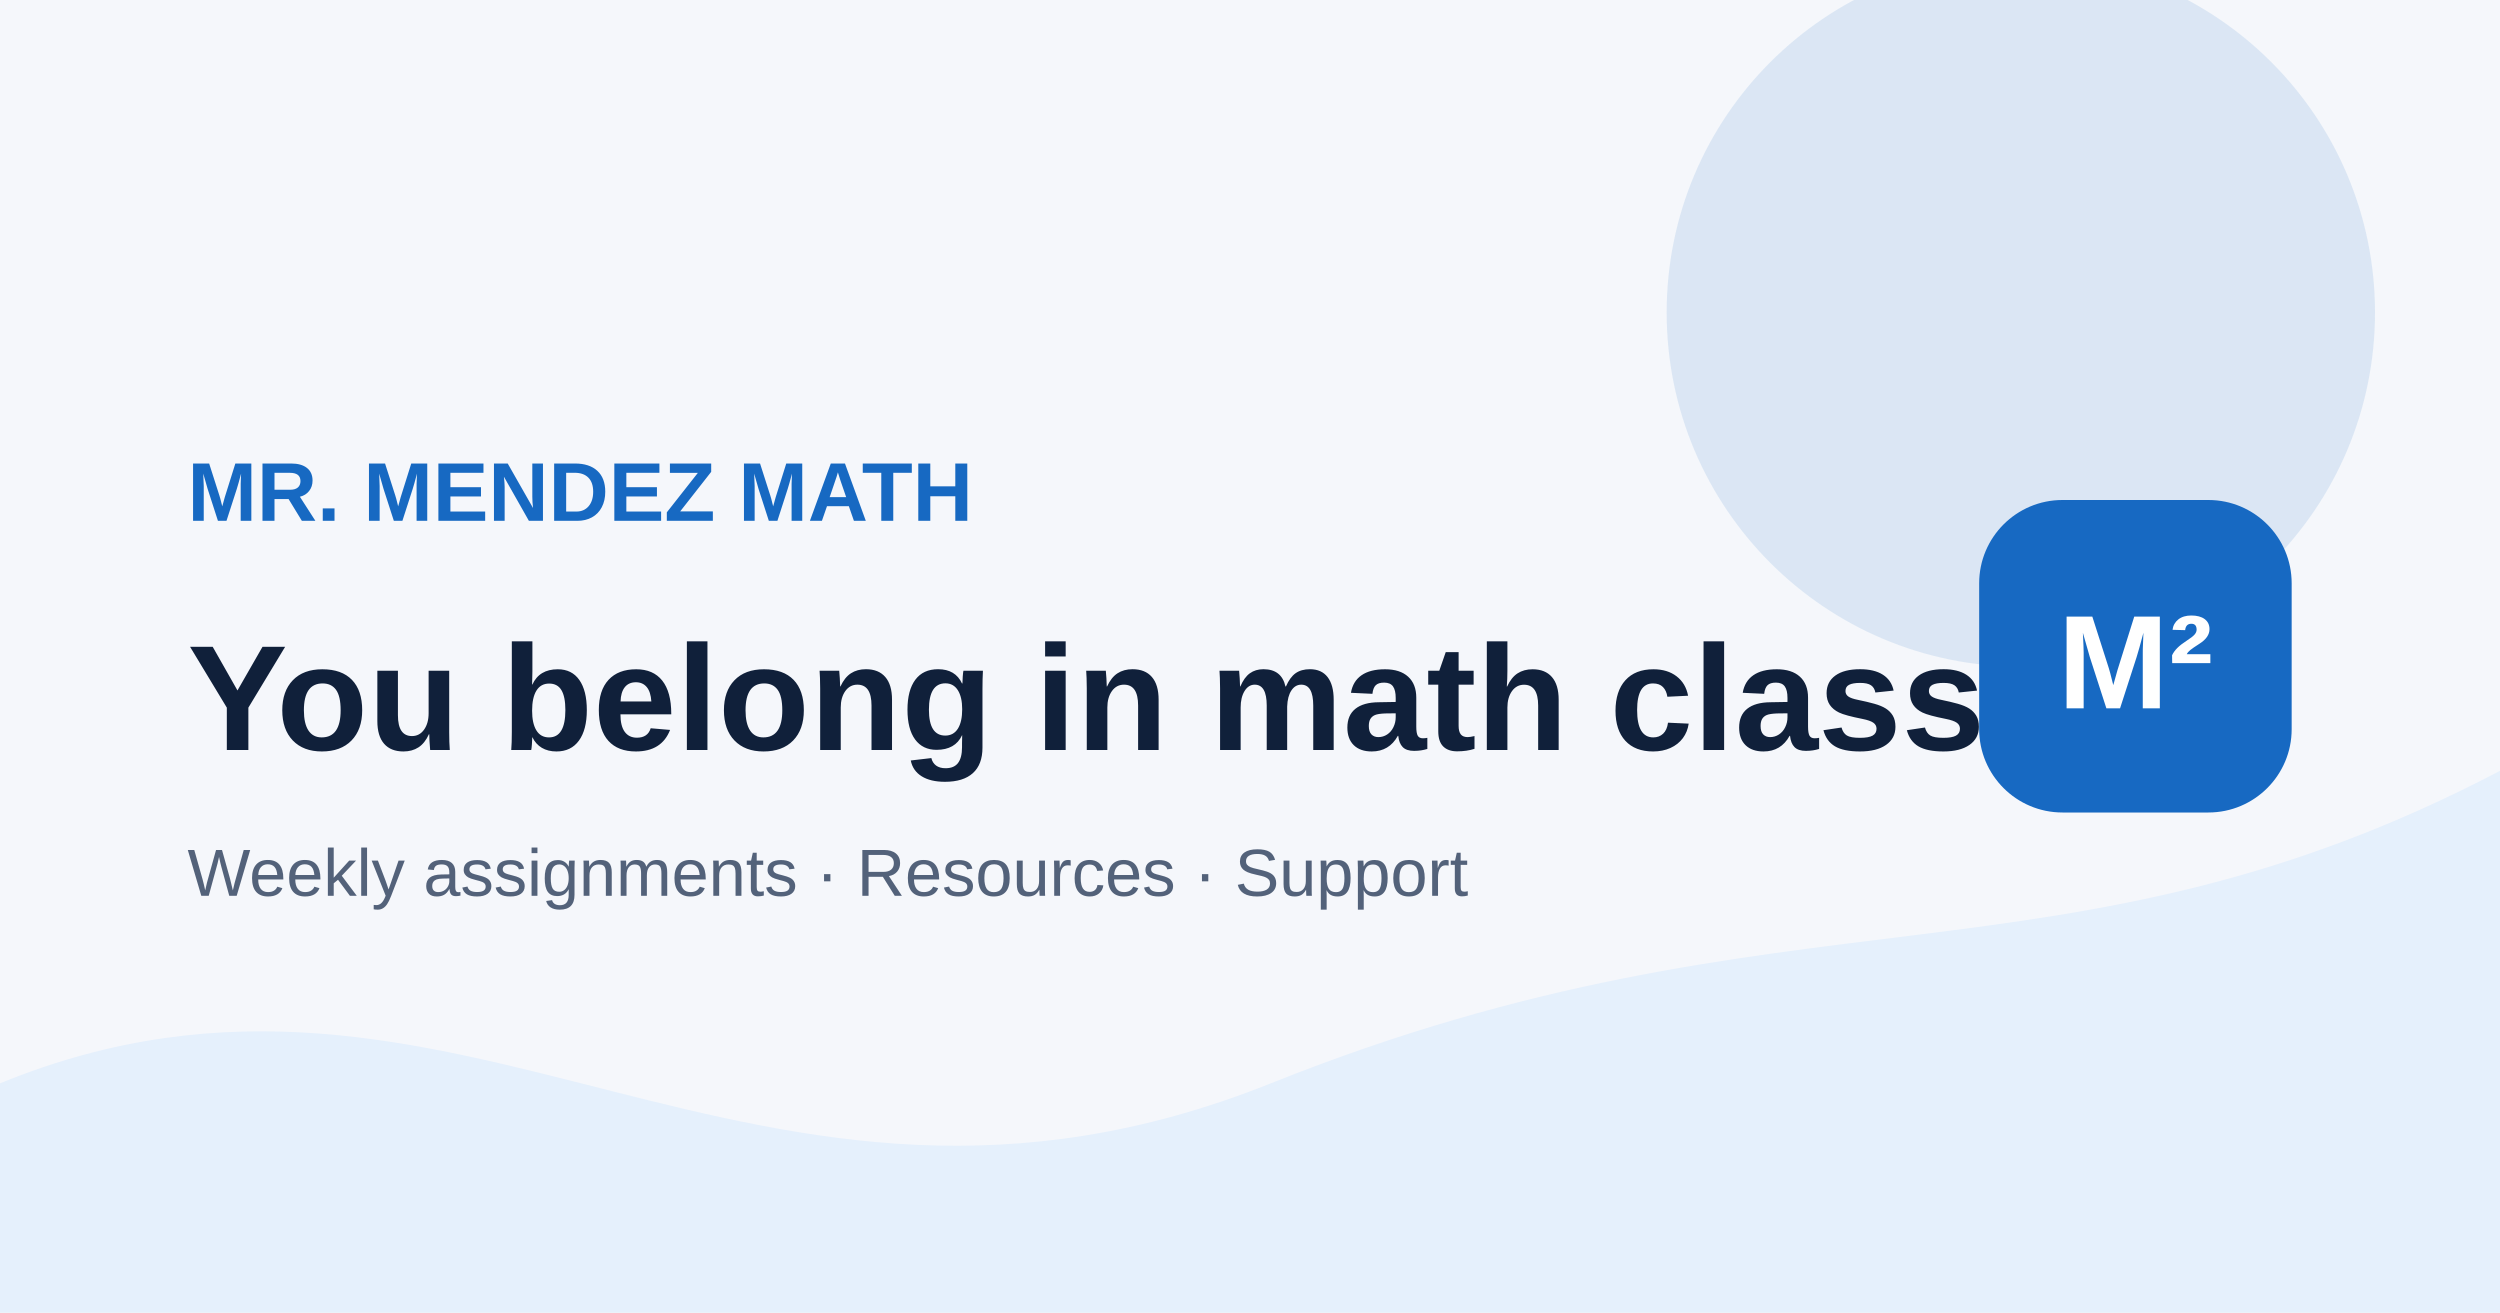
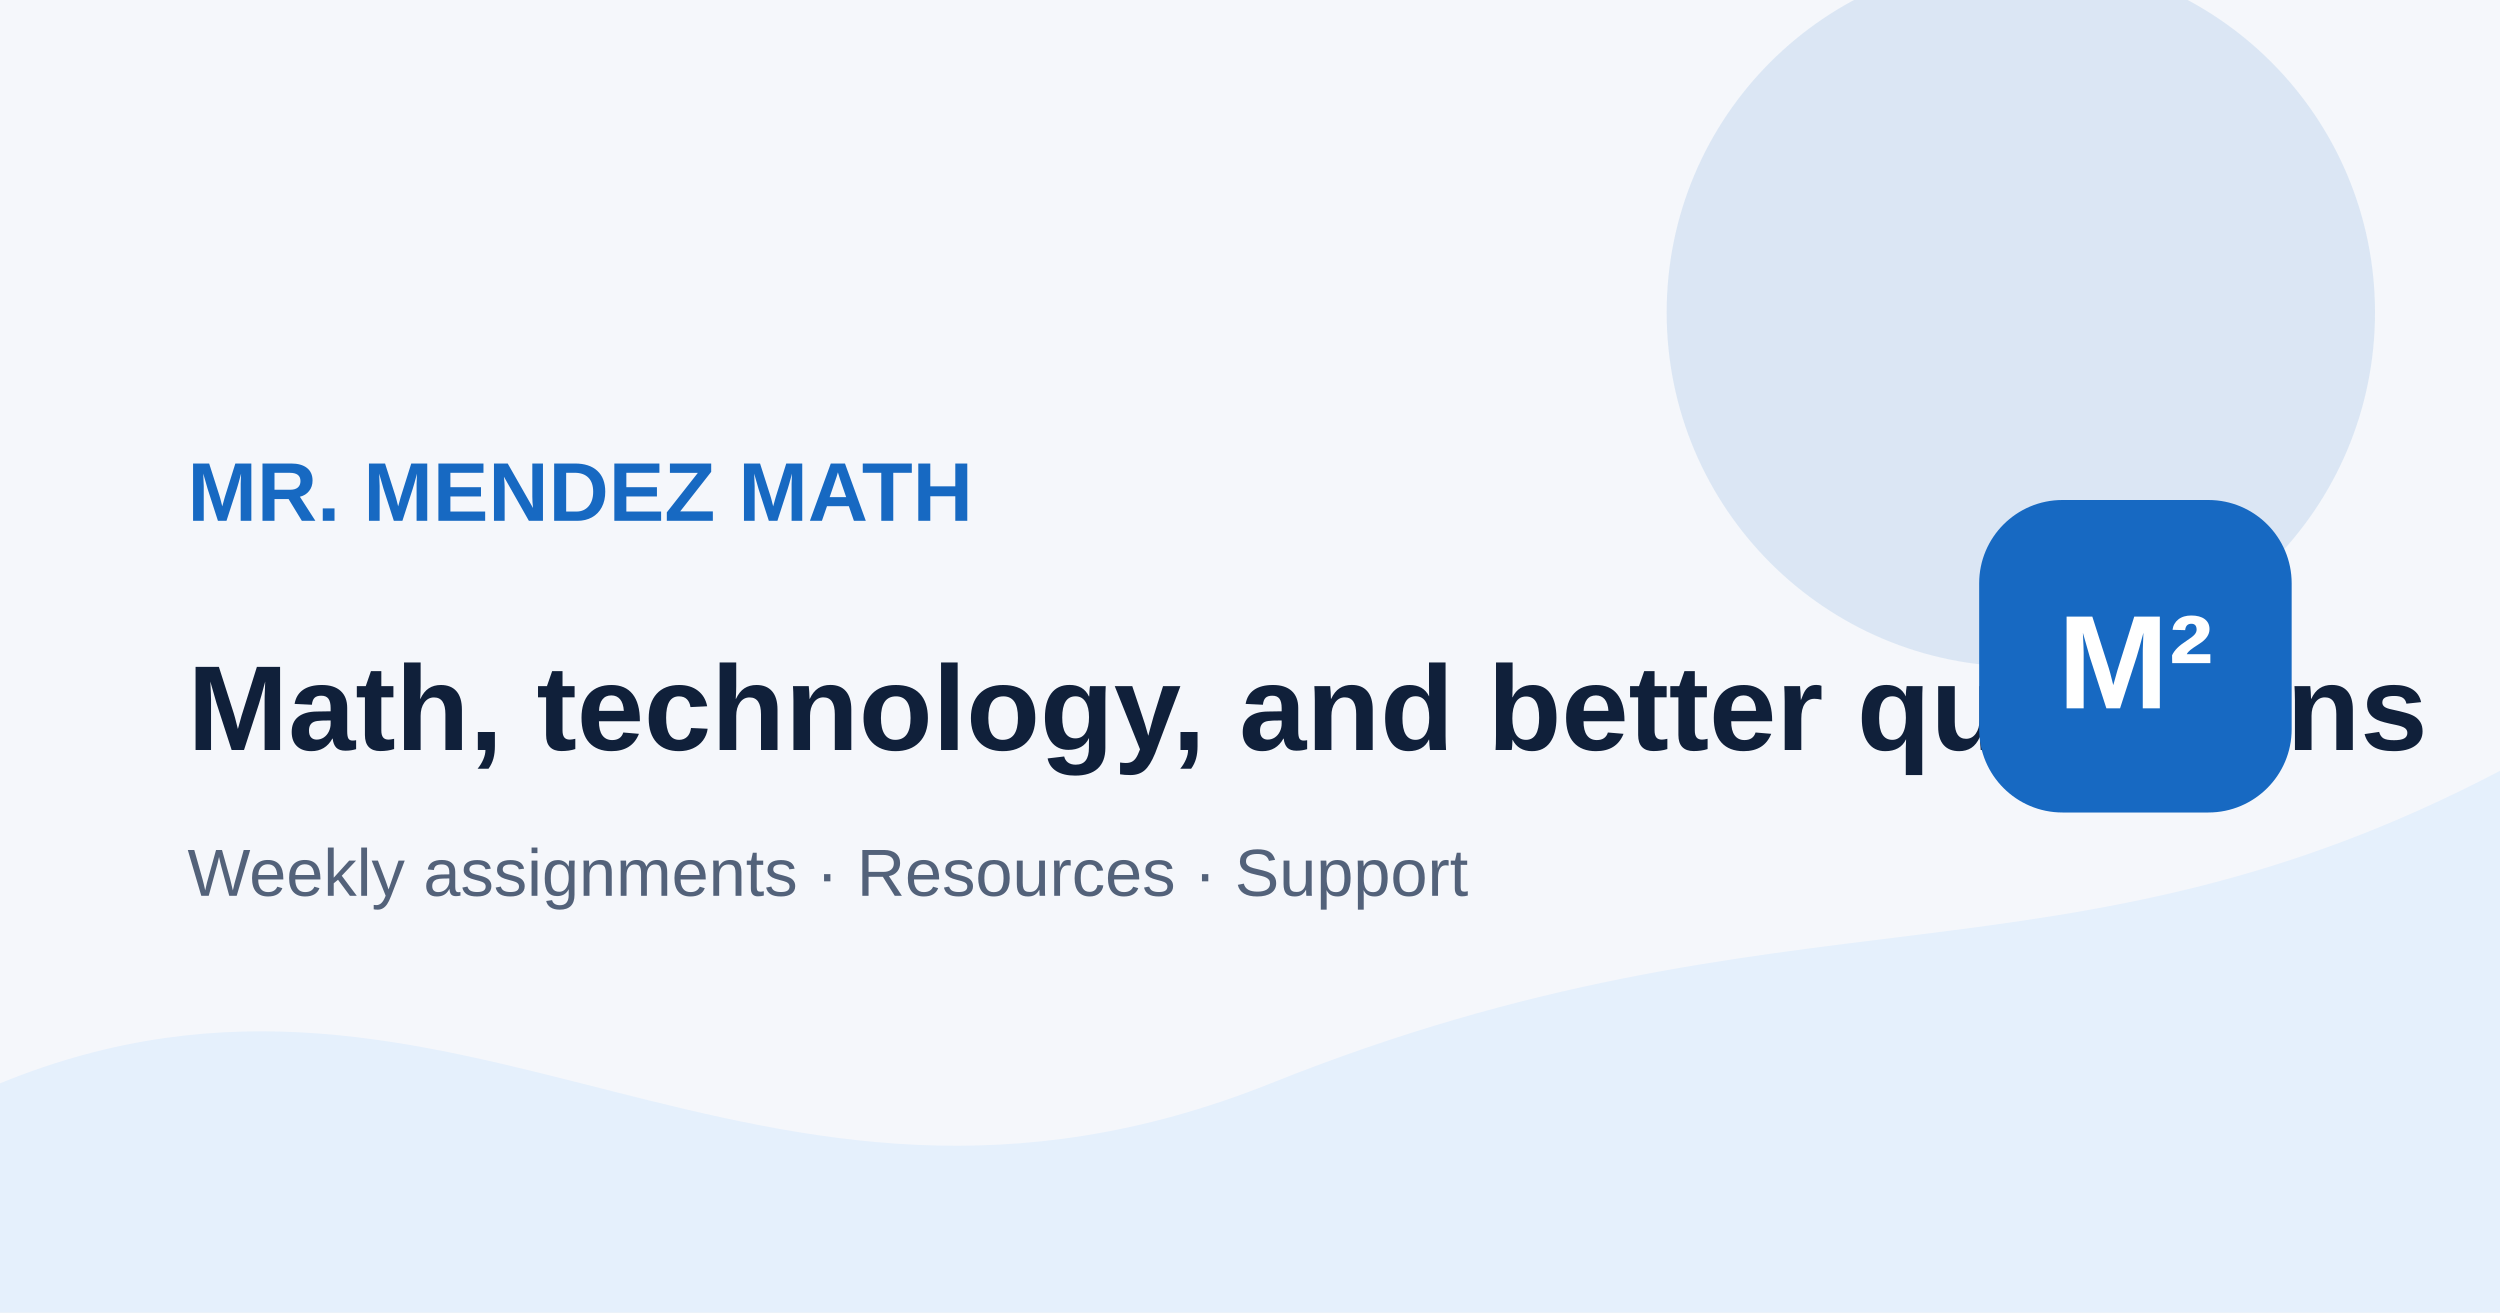
<svg xmlns="http://www.w3.org/2000/svg" width="1200" height="630" viewBox="0 0 1200 630">
  <rect width="1200" height="630" fill="#f5f7fb" />
  <path d="M0 520C220 430 360 620 610 520s380-40 590-150v260H0Z" fill="#e5f0fc" />
  <circle cx="970" cy="150" r="170" fill="#1769c2" opacity=".12" />
  <text x="90" y="250" fill="#1769c2" font-family="Arial,sans-serif" font-size="40" font-weight="700">MR. MENDEZ MATH</text>
-   <text x="90" y="360" fill="#10203a" font-family="Arial,sans-serif" font-size="72" font-weight="800">You belong in math class.</text>
+   <text x="90" y="360" fill="#10203a" font-family="Arial,sans-serif" font-size="58" font-weight="800">Math, technology, and better questions</text>
  <text x="90" y="430" fill="#53627a" font-family="Arial,sans-serif" font-size="32">Weekly assignments · Resources · Support</text>
  <rect x="950" y="240" width="150" height="150" rx="40" fill="#1769c2" />
  <text x="1025" y="340" text-anchor="middle" fill="white" font-family="Arial,sans-serif" font-size="64" font-weight="800">M²</text>
</svg>
